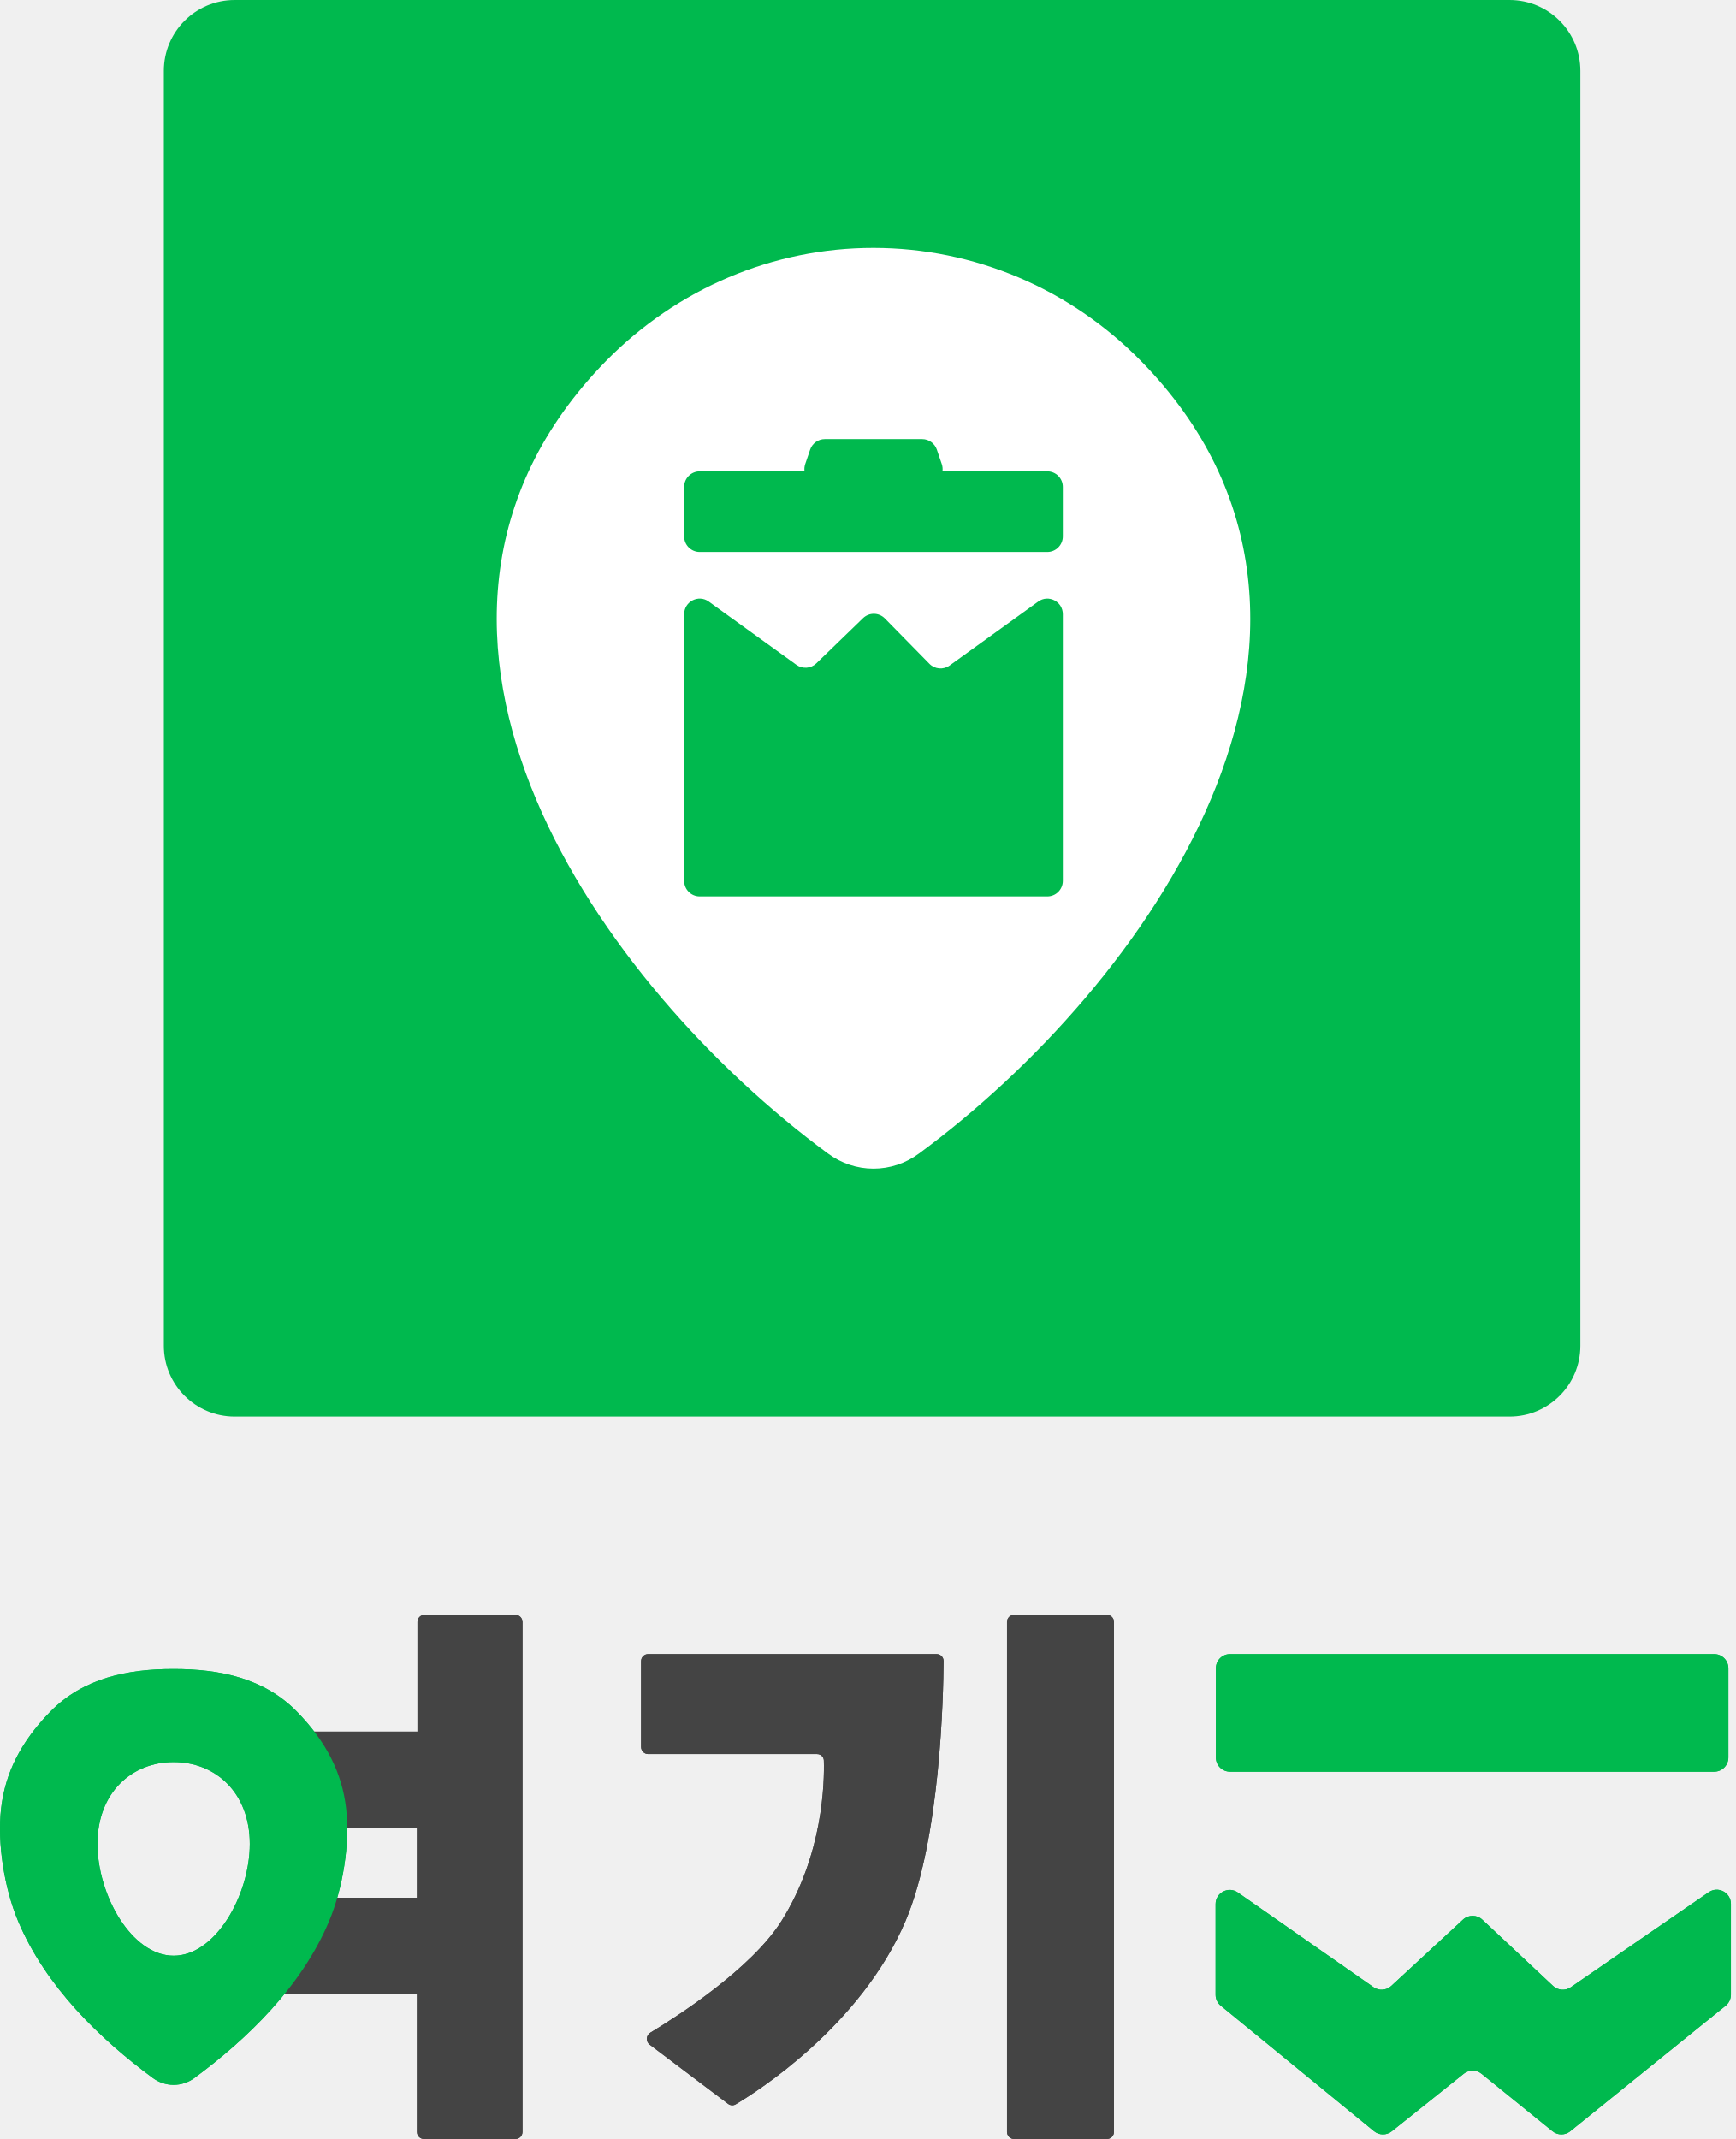
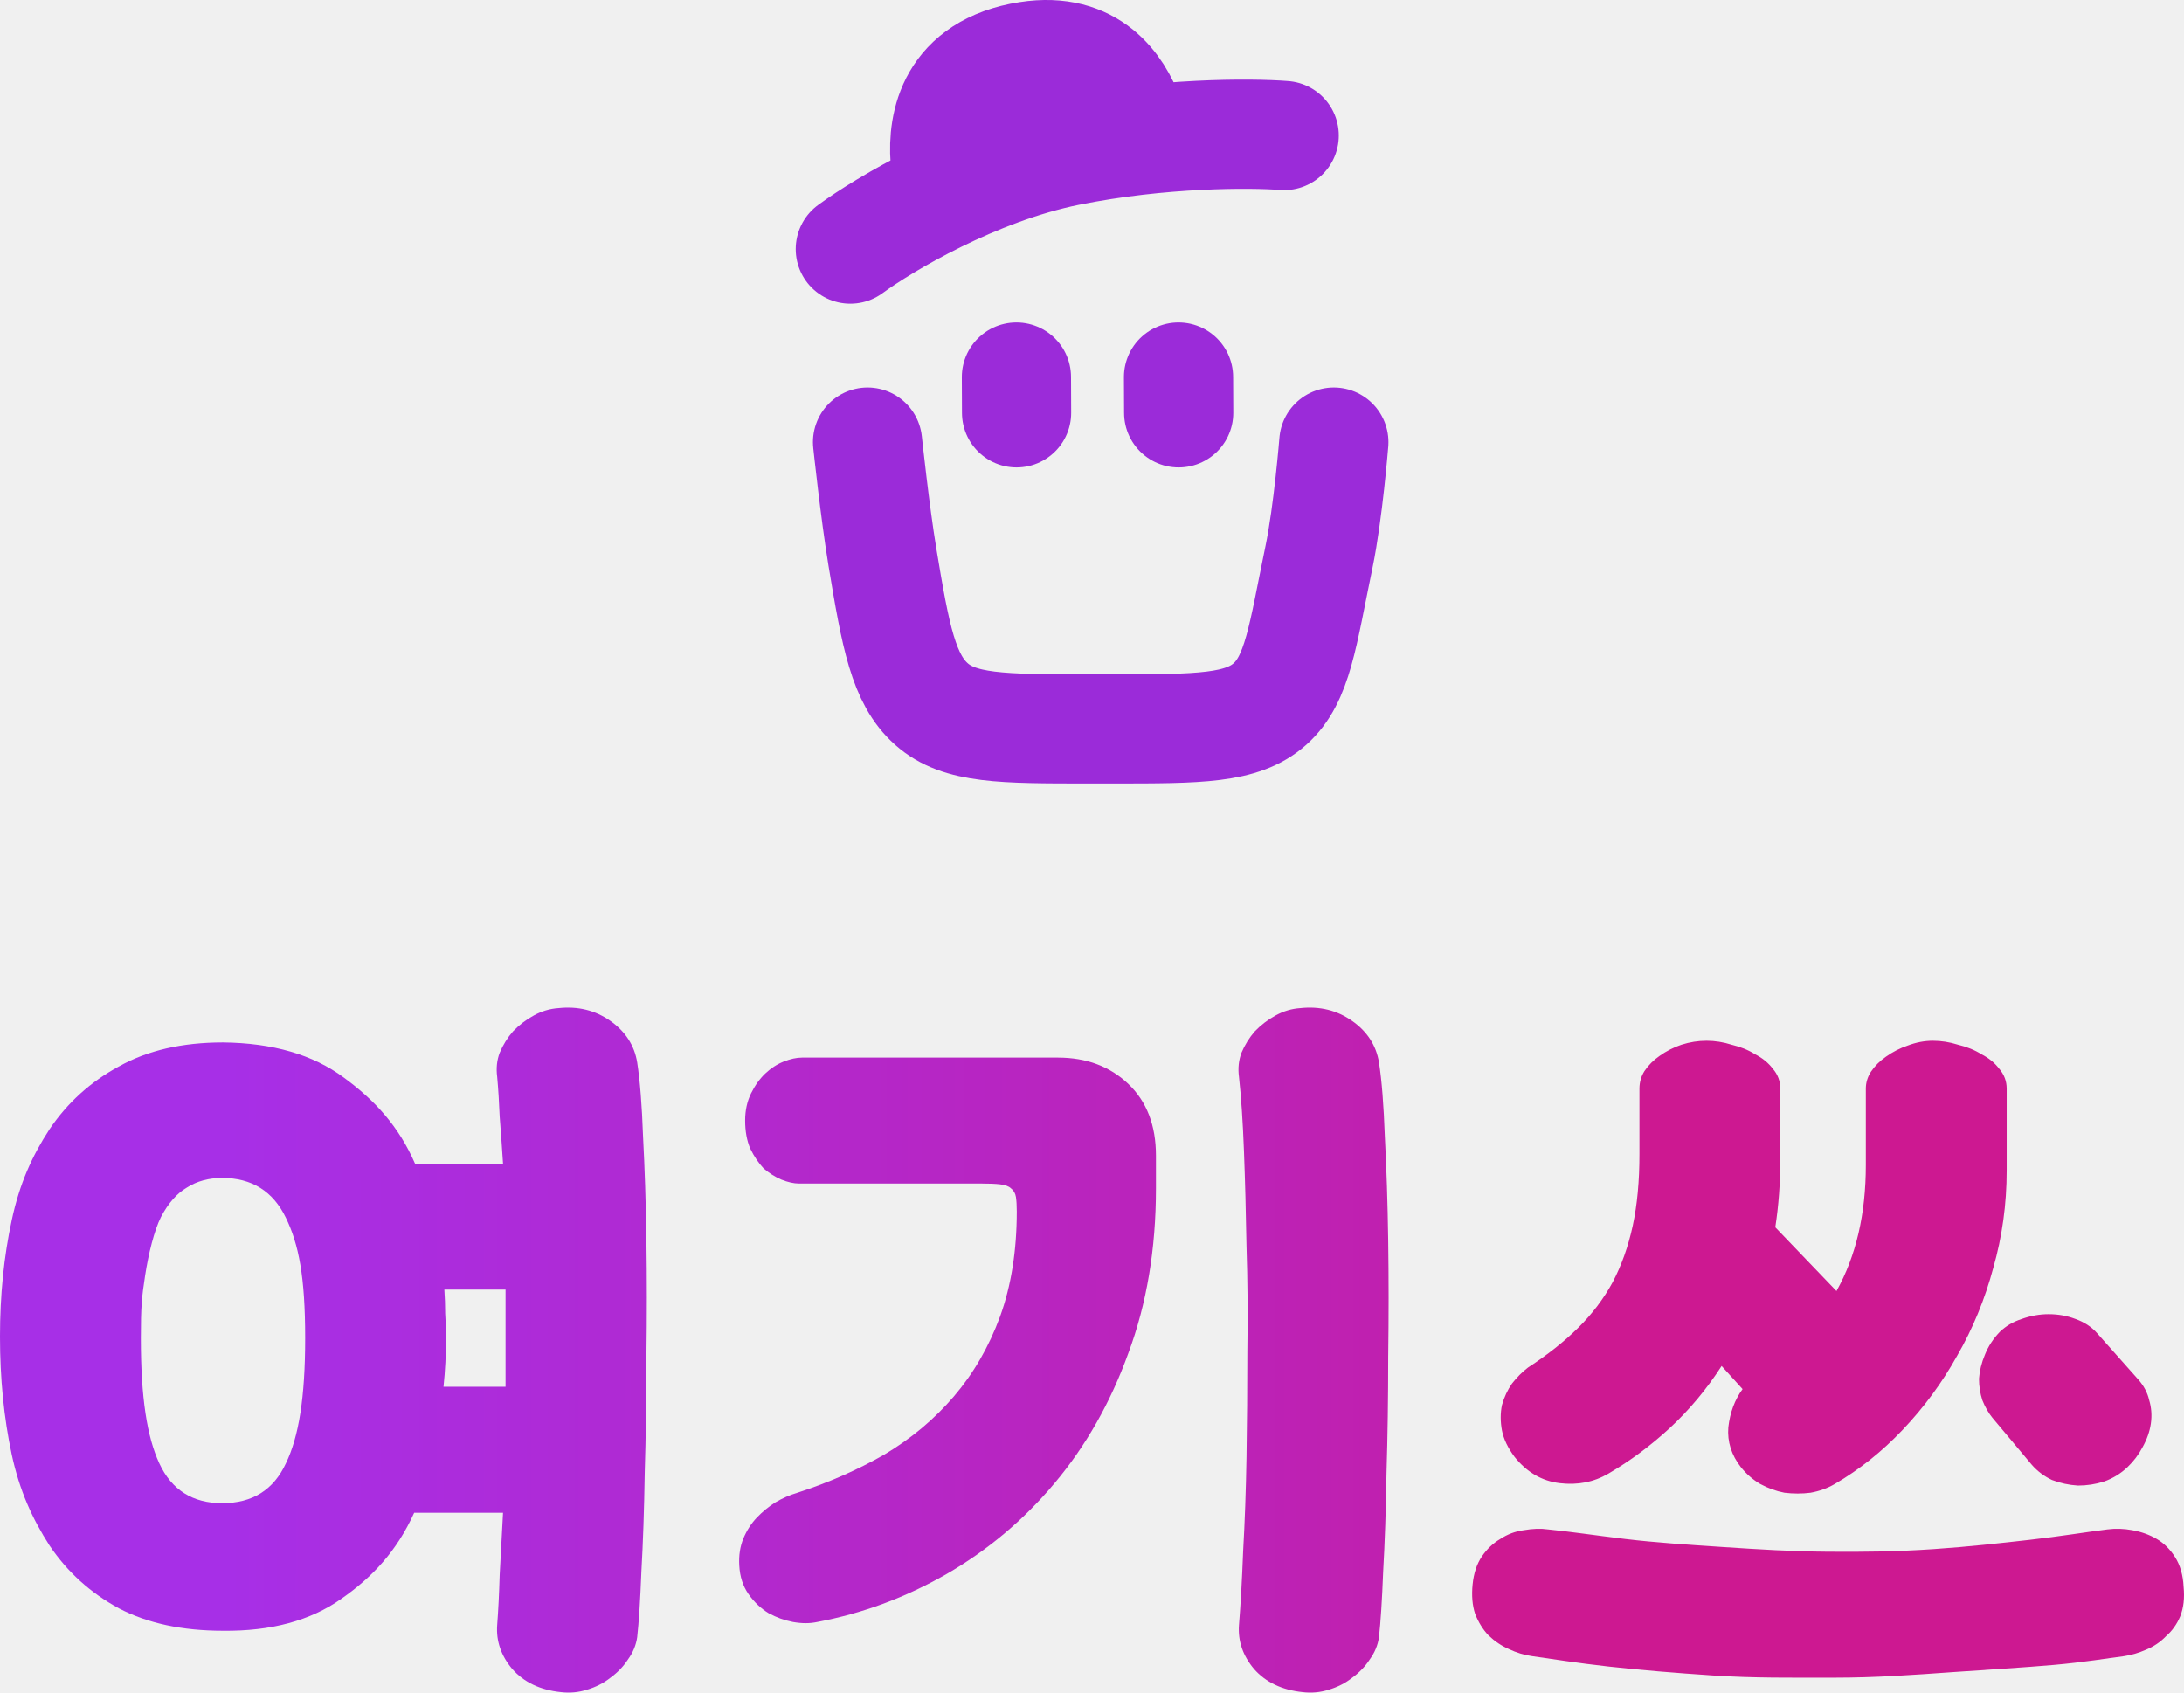
- <svg xmlns="http://www.w3.org/2000/svg" width="245" height="302" viewBox="0 0 245 302" fill="none">
-   <rect x="23.131" width="200" height="200" rx="10" fill="#00B94E" />
-   <path d="M85.541 50.986C95.614 40.73 109.188 34.986 123.326 35C137.486 35 151.078 40.74 161.111 50.986C170.196 60.253 174.929 70.626 176.18 81.399C177.425 92.079 175.2 102.799 170.957 112.852C162.536 132.852 145.797 151.038 129.742 162.871C127.871 164.256 125.627 165 123.326 165C121.025 165 118.782 164.256 116.91 162.871C100.855 151.038 84.116 132.845 75.689 112.852C71.452 102.799 69.234 92.079 70.472 81.393C71.723 70.626 76.456 60.26 85.541 50.986Z" fill="white" />
-   <path d="M130.195 61.997C131.133 61.997 131.969 62.593 132.272 63.482L132.968 65.523C133.086 65.869 133.112 66.218 133.063 66.548H147.864C149.076 66.548 150.058 67.53 150.058 68.741V75.742C150.058 76.953 149.076 77.935 147.864 77.935H98.789C97.577 77.935 96.595 76.953 96.595 75.742V68.74C96.595 67.529 97.578 66.548 98.789 66.548H113.592C113.544 66.218 113.57 65.869 113.687 65.523L114.384 63.482C114.687 62.594 115.521 61.997 116.46 61.997H130.195Z" fill="#00B94E" />
-   <path d="M150.059 124.367C150.059 125.579 149.077 126.561 147.866 126.561H98.789C97.577 126.561 96.595 125.579 96.595 124.367V86.715C96.595 84.925 98.622 83.889 100.073 84.936L112.442 93.862C113.304 94.484 114.488 94.398 115.252 93.659L121.846 87.277C122.712 86.438 124.092 86.456 124.937 87.316L131.225 93.719C131.985 94.493 133.195 94.596 134.075 93.961L146.582 84.936C148.033 83.889 150.059 84.925 150.059 86.715V124.367Z" fill="#00B94E" />
-   <path d="M157.279 301L157.279 229C157.279 228.448 156.832 228 156.279 228L143.179 228C142.627 228 142.179 228.448 142.179 229L142.179 301C142.179 301.552 142.627 302 143.179 302L156.279 302C156.832 302 157.279 301.552 157.279 301Z" fill="#444444" />
-   <path d="M58.94 244.483H40.229L40.577 258.141H58.87V267.938H40.577L36.6 281.526H58.87V301C58.87 301.552 59.317 302 59.87 302H72.768C73.321 302 73.768 301.552 73.768 301V229C73.768 228.448 73.321 228 72.768 228H59.94C59.387 228 58.94 228.448 58.94 229V244.483Z" fill="#444444" />
-   <path d="M24.512 235.645C31.036 235.645 37.3 236.931 41.923 241.666C46.109 245.948 48.29 250.339 48.866 255.317C49.44 260.253 48.415 266.604 46.46 271.25C42.58 280.493 34.866 287.903 27.468 293.371C26.605 294.011 25.572 294.355 24.512 294.355C23.451 294.355 22.418 294.011 21.556 293.371C14.158 287.903 6.444 280.489 2.561 271.25C0.609 266.604 -0.413 260.253 0.157 255.314C0.734 250.339 2.914 245.951 7.101 241.666C11.742 236.926 17.997 235.638 24.512 235.645ZM24.513 248.782C18.575 248.782 13.761 253.127 13.761 260.332C13.761 267.537 18.575 276.119 24.513 276.119C30.451 276.119 35.266 267.537 35.266 260.332C35.266 253.127 30.451 248.782 24.513 248.782Z" fill="#00B94E" />
-   <path d="M132.231 233.537H91.512C90.96 233.537 90.512 233.984 90.512 234.537V246.651C90.512 247.204 90.96 247.651 91.512 247.651H115.355C115.874 247.651 116.302 248.045 116.318 248.564C116.408 251.63 116.214 261.893 110.324 271.233C106.053 278.005 95.518 284.753 91.82 286.988C91.204 287.36 91.154 288.244 91.728 288.678L102.796 297.037C103.111 297.275 103.526 297.31 103.866 297.108C106.888 295.311 121.539 286.015 127.843 271.233C132.786 259.639 133.194 239.213 133.222 234.518C133.225 233.969 132.78 233.537 132.231 233.537Z" fill="#444444" />
-   <path d="M242.028 233.537C243.133 233.537 244.028 234.432 244.028 235.537V248.141C244.028 249.246 243.133 250.141 242.028 250.141H173.668C172.563 250.141 171.668 249.246 171.668 248.141V235.537C171.668 234.432 172.563 233.537 173.668 233.537H242.028Z" fill="#00B94E" />
-   <path d="M171.627 281.636V268.835C171.627 267.218 173.446 266.27 174.772 267.195L193.924 280.563C194.695 281.101 195.737 281.03 196.427 280.391L206.559 271.019C207.329 270.307 208.519 270.311 209.284 271.028L219.272 280.384C219.959 281.027 221 281.105 221.774 280.572L241.248 267.159C242.575 266.245 244.383 267.195 244.383 268.806V281.628C244.383 282.232 244.11 282.804 243.64 283.183L221.706 300.904C220.972 301.497 219.924 301.497 219.19 300.903L209.177 292.79C208.446 292.198 207.402 292.195 206.668 292.782L196.509 300.91C195.772 301.5 194.723 301.494 193.992 300.896L172.36 283.183C171.896 282.803 171.627 282.235 171.627 281.636Z" fill="#00B94E" />
-   <path d="M157.279 301L157.279 229C157.279 228.448 156.832 228 156.279 228L143.179 228C142.627 228 142.179 228.448 142.179 229L142.179 301C142.179 301.552 142.627 302 143.179 302L156.279 302C156.832 302 157.279 301.552 157.279 301Z" fill="#444444" />
-   <path d="M58.94 244.483H40.229L40.577 258.141H58.87V267.938H40.577L36.6 281.526H58.87V301C58.87 301.552 59.317 302 59.87 302H72.768C73.321 302 73.768 301.552 73.768 301V229C73.768 228.448 73.321 228 72.768 228H59.94C59.387 228 58.94 228.448 58.94 229V244.483Z" fill="#444444" />
-   <path d="M24.512 235.645C31.036 235.645 37.3 236.931 41.923 241.666C46.109 245.948 48.29 250.339 48.866 255.317C49.44 260.253 48.415 266.604 46.46 271.25C42.58 280.493 34.866 287.903 27.468 293.371C26.605 294.011 25.572 294.355 24.512 294.355C23.451 294.355 22.418 294.011 21.556 293.371C14.158 287.903 6.444 280.489 2.561 271.25C0.609 266.604 -0.413 260.253 0.157 255.314C0.734 250.339 2.914 245.951 7.101 241.666C11.742 236.926 17.997 235.638 24.512 235.645ZM24.513 248.782C18.575 248.782 13.761 253.127 13.761 260.332C13.761 267.537 18.575 276.119 24.513 276.119C30.451 276.119 35.266 267.537 35.266 260.332C35.266 253.127 30.451 248.782 24.513 248.782Z" fill="#00B94E" />
-   <path d="M132.231 233.537H91.512C90.96 233.537 90.512 233.984 90.512 234.537V246.651C90.512 247.204 90.96 247.651 91.512 247.651H115.355C115.874 247.651 116.302 248.045 116.318 248.564C116.408 251.63 116.214 261.893 110.324 271.233C106.053 278.005 95.518 284.753 91.82 286.988C91.204 287.36 91.154 288.244 91.728 288.678L102.796 297.037C103.111 297.275 103.526 297.31 103.866 297.108C106.888 295.311 121.539 286.015 127.843 271.233C132.786 259.639 133.194 239.213 133.222 234.518C133.225 233.969 132.78 233.537 132.231 233.537Z" fill="#444444" />
-   <path d="M242.028 233.537C243.133 233.537 244.028 234.432 244.028 235.537V248.141C244.028 249.246 243.133 250.141 242.028 250.141H173.668C172.563 250.141 171.668 249.246 171.668 248.141V235.537C171.668 234.432 172.563 233.537 173.668 233.537H242.028Z" fill="#00B94E" />
-   <path d="M171.627 281.636V268.835C171.627 267.218 173.446 266.27 174.772 267.195L193.924 280.563C194.695 281.101 195.737 281.03 196.427 280.391L206.559 271.019C207.329 270.307 208.519 270.311 209.284 271.028L219.272 280.384C219.959 281.027 221 281.105 221.774 280.572L241.248 267.159C242.575 266.245 244.383 267.195 244.383 268.806V281.628C244.383 282.232 244.11 282.804 243.64 283.183L221.706 300.904C220.972 301.497 219.924 301.497 219.19 300.903L209.177 292.79C208.446 292.198 207.402 292.195 206.668 292.782L196.509 300.91C195.772 301.5 194.723 301.494 193.992 300.896L172.36 283.183C171.896 282.803 171.627 282.235 171.627 281.636Z" fill="#00B94E" />
+ <svg xmlns="http://www.w3.org/2000/svg" width="240" height="186" viewBox="0 0 240 186" fill="none">
+   <path d="M49.014 146.968C49.014 148.837 48.922 150.647 48.737 152.399H55.555V141.712H48.83C48.891 142.588 48.922 143.464 48.922 144.34C48.983 145.216 49.014 146.092 49.014 146.968ZM45.513 166.24C43.609 170.445 40.937 173.307 37.498 175.702C34.119 178.096 29.789 179.264 24.507 179.206C20.023 179.206 16.215 178.388 13.083 176.753C9.95 175.059 7.401 172.752 5.436 169.832C3.532 166.854 2.15 163.817 1.29 159.846C0.43 155.816 0 151.494 0 146.88C0 142.325 0.43 138.062 1.29 134.091C2.15 130.061 3.532 127.024 5.436 124.104C7.401 121.184 9.95 118.877 13.083 117.183C16.215 115.431 20.023 114.555 24.507 114.555C29.973 114.614 34.396 115.899 37.774 118.41C41.213 120.921 43.824 123.783 45.605 127.871H55.279C55.156 126.002 55.033 124.279 54.91 122.702C54.849 121.125 54.757 119.665 54.634 118.322C54.511 117.388 54.603 116.512 54.91 115.694C55.279 114.818 55.77 114.03 56.384 113.329C57.06 112.628 57.828 112.044 58.688 111.577C59.548 111.11 60.438 110.847 61.359 110.788C63.509 110.555 65.413 111.022 67.072 112.19C68.73 113.358 69.713 114.876 70.02 116.745C70.327 118.731 70.542 121.447 70.665 124.892C70.849 128.338 70.972 132.134 71.033 136.281C71.095 140.427 71.095 144.72 71.033 149.158C71.033 153.597 70.972 157.831 70.849 161.86C70.788 165.89 70.665 169.511 70.481 172.723C70.358 175.877 70.204 178.271 70.02 179.906C69.897 180.782 69.559 181.6 69.006 182.359C68.515 183.118 67.87 183.79 67.072 184.374C66.335 184.958 65.475 185.396 64.492 185.688C63.571 185.98 62.619 186.068 61.636 185.951C59.363 185.717 57.582 184.871 56.292 183.41C55.064 181.95 54.511 180.344 54.634 178.592C54.757 177.016 54.849 175.176 54.91 173.073C55.033 170.971 55.156 168.693 55.279 166.24H45.513ZM33.536 147.056C33.536 140.281 32.83 136.748 31.417 133.828C30.004 130.908 27.67 129.448 24.415 129.448C22.941 129.448 21.651 129.798 20.545 130.499C19.44 131.141 18.488 132.222 17.689 133.74C16.952 135.2 16.317 137.761 15.949 140.155C15.58 142.55 15.478 143.552 15.478 147.056C15.478 153.597 16.154 157.889 17.505 160.809C18.856 163.729 21.16 165.189 24.415 165.189C27.732 165.189 30.066 163.729 31.417 160.809C32.83 157.889 33.536 153.597 33.536 147.056Z" fill="url(#paint0_linear_1325_3472)" />
+   <path d="M116.248 116.22C119.381 116.22 121.96 117.183 123.987 119.111C126.014 121.038 127.028 123.666 127.028 126.995V130.586C127.028 137.244 126.014 143.289 123.987 148.72C122.022 154.151 119.319 158.911 115.88 162.999C112.502 167.029 108.54 170.358 103.995 172.986C99.511 175.556 94.782 177.308 89.806 178.242C89.008 178.417 88.117 178.417 87.135 178.242C86.213 178.067 85.323 177.746 84.463 177.278C83.603 176.753 82.866 176.052 82.252 175.176C81.638 174.3 81.3 173.249 81.238 172.022C81.177 170.913 81.33 169.92 81.699 169.044C82.067 168.168 82.559 167.409 83.173 166.766C83.787 166.124 84.463 165.569 85.2 165.102C85.998 164.634 86.797 164.284 87.595 164.05C91.035 162.941 94.229 161.539 97.177 159.846C100.125 158.093 102.674 155.962 104.824 153.451C106.974 150.939 108.663 148.019 109.891 144.69C111.12 141.303 111.734 137.449 111.734 133.127C111.734 132.484 111.703 131.959 111.642 131.55C111.58 131.141 111.396 130.82 111.089 130.586C110.843 130.353 110.444 130.207 109.891 130.148C109.4 130.09 108.693 130.061 107.772 130.061H87.78C87.227 130.061 86.582 129.915 85.845 129.623C85.169 129.331 84.524 128.922 83.91 128.396C83.357 127.812 82.866 127.082 82.436 126.206C82.067 125.33 81.883 124.308 81.883 123.14C81.883 122.031 82.098 121.038 82.528 120.162C82.958 119.286 83.48 118.556 84.094 117.972C84.709 117.388 85.384 116.95 86.121 116.658C86.858 116.366 87.534 116.22 88.148 116.22H116.248ZM151.535 116.745C151.842 118.731 152.057 121.447 152.179 124.892C152.364 128.338 152.487 132.134 152.548 136.281C152.609 140.427 152.609 144.72 152.548 149.158C152.548 153.597 152.487 157.831 152.364 161.86C152.302 165.89 152.179 169.511 151.995 172.723C151.872 175.877 151.719 178.271 151.535 179.906C151.412 180.782 151.074 181.6 150.521 182.359C150.03 183.118 149.385 183.79 148.586 184.374C147.849 184.958 146.989 185.396 146.007 185.688C145.085 185.98 144.133 186.068 143.151 185.951C140.878 185.717 139.097 184.871 137.807 183.41C136.579 181.95 136.026 180.344 136.149 178.592C136.333 176.373 136.486 173.657 136.609 170.445C136.794 167.233 136.916 163.788 136.978 160.108C137.039 156.371 137.07 152.516 137.07 148.545C137.131 144.574 137.101 140.719 136.978 136.981C136.916 133.244 136.824 129.769 136.701 126.557C136.579 123.286 136.394 120.541 136.149 118.322C136.026 117.388 136.118 116.512 136.425 115.694C136.794 114.818 137.285 114.03 137.899 113.329C138.575 112.628 139.342 112.044 140.202 111.577C141.062 111.11 141.953 110.847 142.874 110.788C145.024 110.555 146.928 111.022 148.586 112.19C150.245 113.358 151.227 114.876 151.535 116.745Z" fill="url(#paint1_linear_1325_3472)" />
+   <path d="M176.751 161.938C175.154 162.872 173.373 163.222 171.408 162.989C169.442 162.755 167.784 161.792 166.433 160.098C165.696 159.105 165.235 158.141 165.051 157.207C164.866 156.214 164.866 155.28 165.051 154.404C165.296 153.528 165.665 152.739 166.156 152.039C166.709 151.338 167.293 150.754 167.907 150.286C170.056 148.885 171.899 147.425 173.435 145.906C174.97 144.388 176.229 142.723 177.212 140.913C178.195 139.044 178.932 136.971 179.423 134.693C179.915 132.416 180.16 129.788 180.16 126.809V119.626C180.16 118.925 180.344 118.283 180.713 117.699C181.143 117.056 181.696 116.501 182.371 116.034C183.108 115.508 183.907 115.1 184.767 114.808C185.688 114.516 186.609 114.37 187.531 114.37C188.452 114.37 189.373 114.516 190.295 114.808C191.277 115.041 192.137 115.392 192.874 115.859C193.673 116.268 194.318 116.793 194.809 117.436C195.362 118.078 195.638 118.808 195.638 119.626V127.422C195.638 129.992 195.454 132.474 195.086 134.869L201.811 141.877C203.961 138.022 205.036 133.408 205.036 128.036V119.626C205.036 118.983 205.22 118.37 205.589 117.786C206.018 117.144 206.571 116.589 207.247 116.122C207.984 115.596 208.782 115.187 209.642 114.895C210.564 114.545 211.485 114.37 212.406 114.37C213.328 114.37 214.249 114.516 215.17 114.808C216.153 115.041 217.013 115.392 217.75 115.859C218.548 116.268 219.193 116.793 219.685 117.436C220.237 118.078 220.514 118.808 220.514 119.626V128.649C220.514 132.328 220.022 135.891 219.04 139.336C218.118 142.782 216.798 145.994 215.078 148.972C213.42 151.951 211.423 154.667 209.089 157.119C206.817 159.514 204.329 161.5 201.627 163.076C200.828 163.544 199.938 163.865 198.955 164.04C198.034 164.157 197.082 164.157 196.099 164.04C195.178 163.865 194.287 163.544 193.427 163.076C192.629 162.609 191.922 161.996 191.308 161.237C190.264 159.893 189.803 158.433 189.926 156.857C190.11 155.221 190.633 153.82 191.492 152.652L189.189 150.111C187.531 152.681 185.627 154.959 183.477 156.944C181.389 158.871 179.147 160.536 176.751 161.938ZM234.978 151.601C235.593 152.301 235.992 153.061 236.176 153.878C236.422 154.696 236.483 155.543 236.36 156.419C236.238 157.295 235.93 158.171 235.439 159.047C235.009 159.864 234.456 160.594 233.781 161.237C233.044 161.938 232.184 162.463 231.201 162.814C230.28 163.106 229.328 163.252 228.345 163.252C227.362 163.193 226.41 162.989 225.489 162.638C224.629 162.23 223.892 161.675 223.278 160.974L218.948 155.805C218.518 155.28 218.149 154.637 217.842 153.878C217.596 153.119 217.473 152.331 217.473 151.513C217.535 150.637 217.75 149.761 218.118 148.885C218.487 147.95 219.04 147.104 219.777 146.344C220.452 145.702 221.251 145.235 222.172 144.943C223.155 144.592 224.138 144.417 225.12 144.417C226.165 144.417 227.147 144.592 228.069 144.943C229.051 145.293 229.85 145.819 230.464 146.52L234.978 151.601ZM168.367 181.998C167.508 181.882 166.648 181.619 165.788 181.21C164.989 180.86 164.252 180.363 163.577 179.721C162.962 179.078 162.471 178.29 162.102 177.355C161.795 176.421 161.703 175.341 161.826 174.114C161.949 172.888 162.287 171.866 162.84 171.048C163.392 170.231 164.068 169.588 164.866 169.121C165.665 168.595 166.525 168.274 167.446 168.157C168.429 167.982 169.319 167.953 170.118 168.07C172.513 168.303 175.114 168.703 178.594 169.121C181.887 169.516 185.45 169.749 189.189 169.997C193.427 170.278 196.897 170.493 200.89 170.523C204.882 170.552 208.234 170.523 212.512 170.234C216.313 169.978 219.826 169.578 223.093 169.209C226.392 168.835 229.236 168.362 231.57 168.07C232.491 167.953 233.412 167.982 234.333 168.157C235.316 168.332 236.207 168.654 237.005 169.121C237.804 169.588 238.479 170.26 239.032 171.136C239.585 172.012 239.892 173.092 239.953 174.377C240.076 175.603 239.953 176.684 239.585 177.618C239.216 178.494 238.694 179.224 238.019 179.808C237.405 180.451 236.667 180.947 235.808 181.298C235.009 181.648 234.211 181.882 233.412 181.998C231.57 182.232 228.978 182.673 225.673 182.962C222.221 183.264 218.578 183.469 214.473 183.759C210.269 184.056 206.204 184.364 201.535 184.364C196.992 184.364 192.628 184.415 188.278 184.122C184.079 183.84 180.342 183.535 176.751 183.137C173.269 182.751 170.456 182.29 168.367 181.998Z" fill="#CD1891" />
+   <path d="M146.575 48.585C146.575 48.585 145.955 56.336 144.943 61.209C143.146 69.862 142.624 74.638 139.555 77.367C136.486 80.096 131.764 80.1 122.327 80.1H119.581C110.144 80.1 105.422 80.1 102.353 77.367C99.284 74.638 98.419 69.986 96.966 61.209C96.153 56.302 95.334 48.585 95.334 48.585M93.441 27.373C97.156 24.651 107.145 18.692 117.383 16.625C127.62 14.559 137.472 14.61 141.119 14.894M111.695 41.434L111.711 45.366M129.508 41.434L129.525 45.366M103.851 17.459C103.564 13.643 104.586 7.471 112.967 6.164C119.962 5.073 122.867 9.645 124.062 12.825" stroke="#9B2BD9" stroke-width="12" stroke-linecap="round" />
+   <defs>
+     <linearGradient id="paint0_linear_1325_3472" x1="24.737" y1="110.73" x2="221.355" y2="110.73" gradientUnits="userSpaceOnUse">
+       <stop stop-color="#A72FE7" />
+       <stop offset="1" stop-color="#CD1891" />
+     </linearGradient>
+     <linearGradient id="paint1_linear_1325_3472" x1="24.737" y1="110.73" x2="221.355" y2="110.73" gradientUnits="userSpaceOnUse">
+       <stop stop-color="#A72FE7" />
+       <stop offset="1" stop-color="#CD1891" />
+     </linearGradient>
+   </defs>
</svg>
